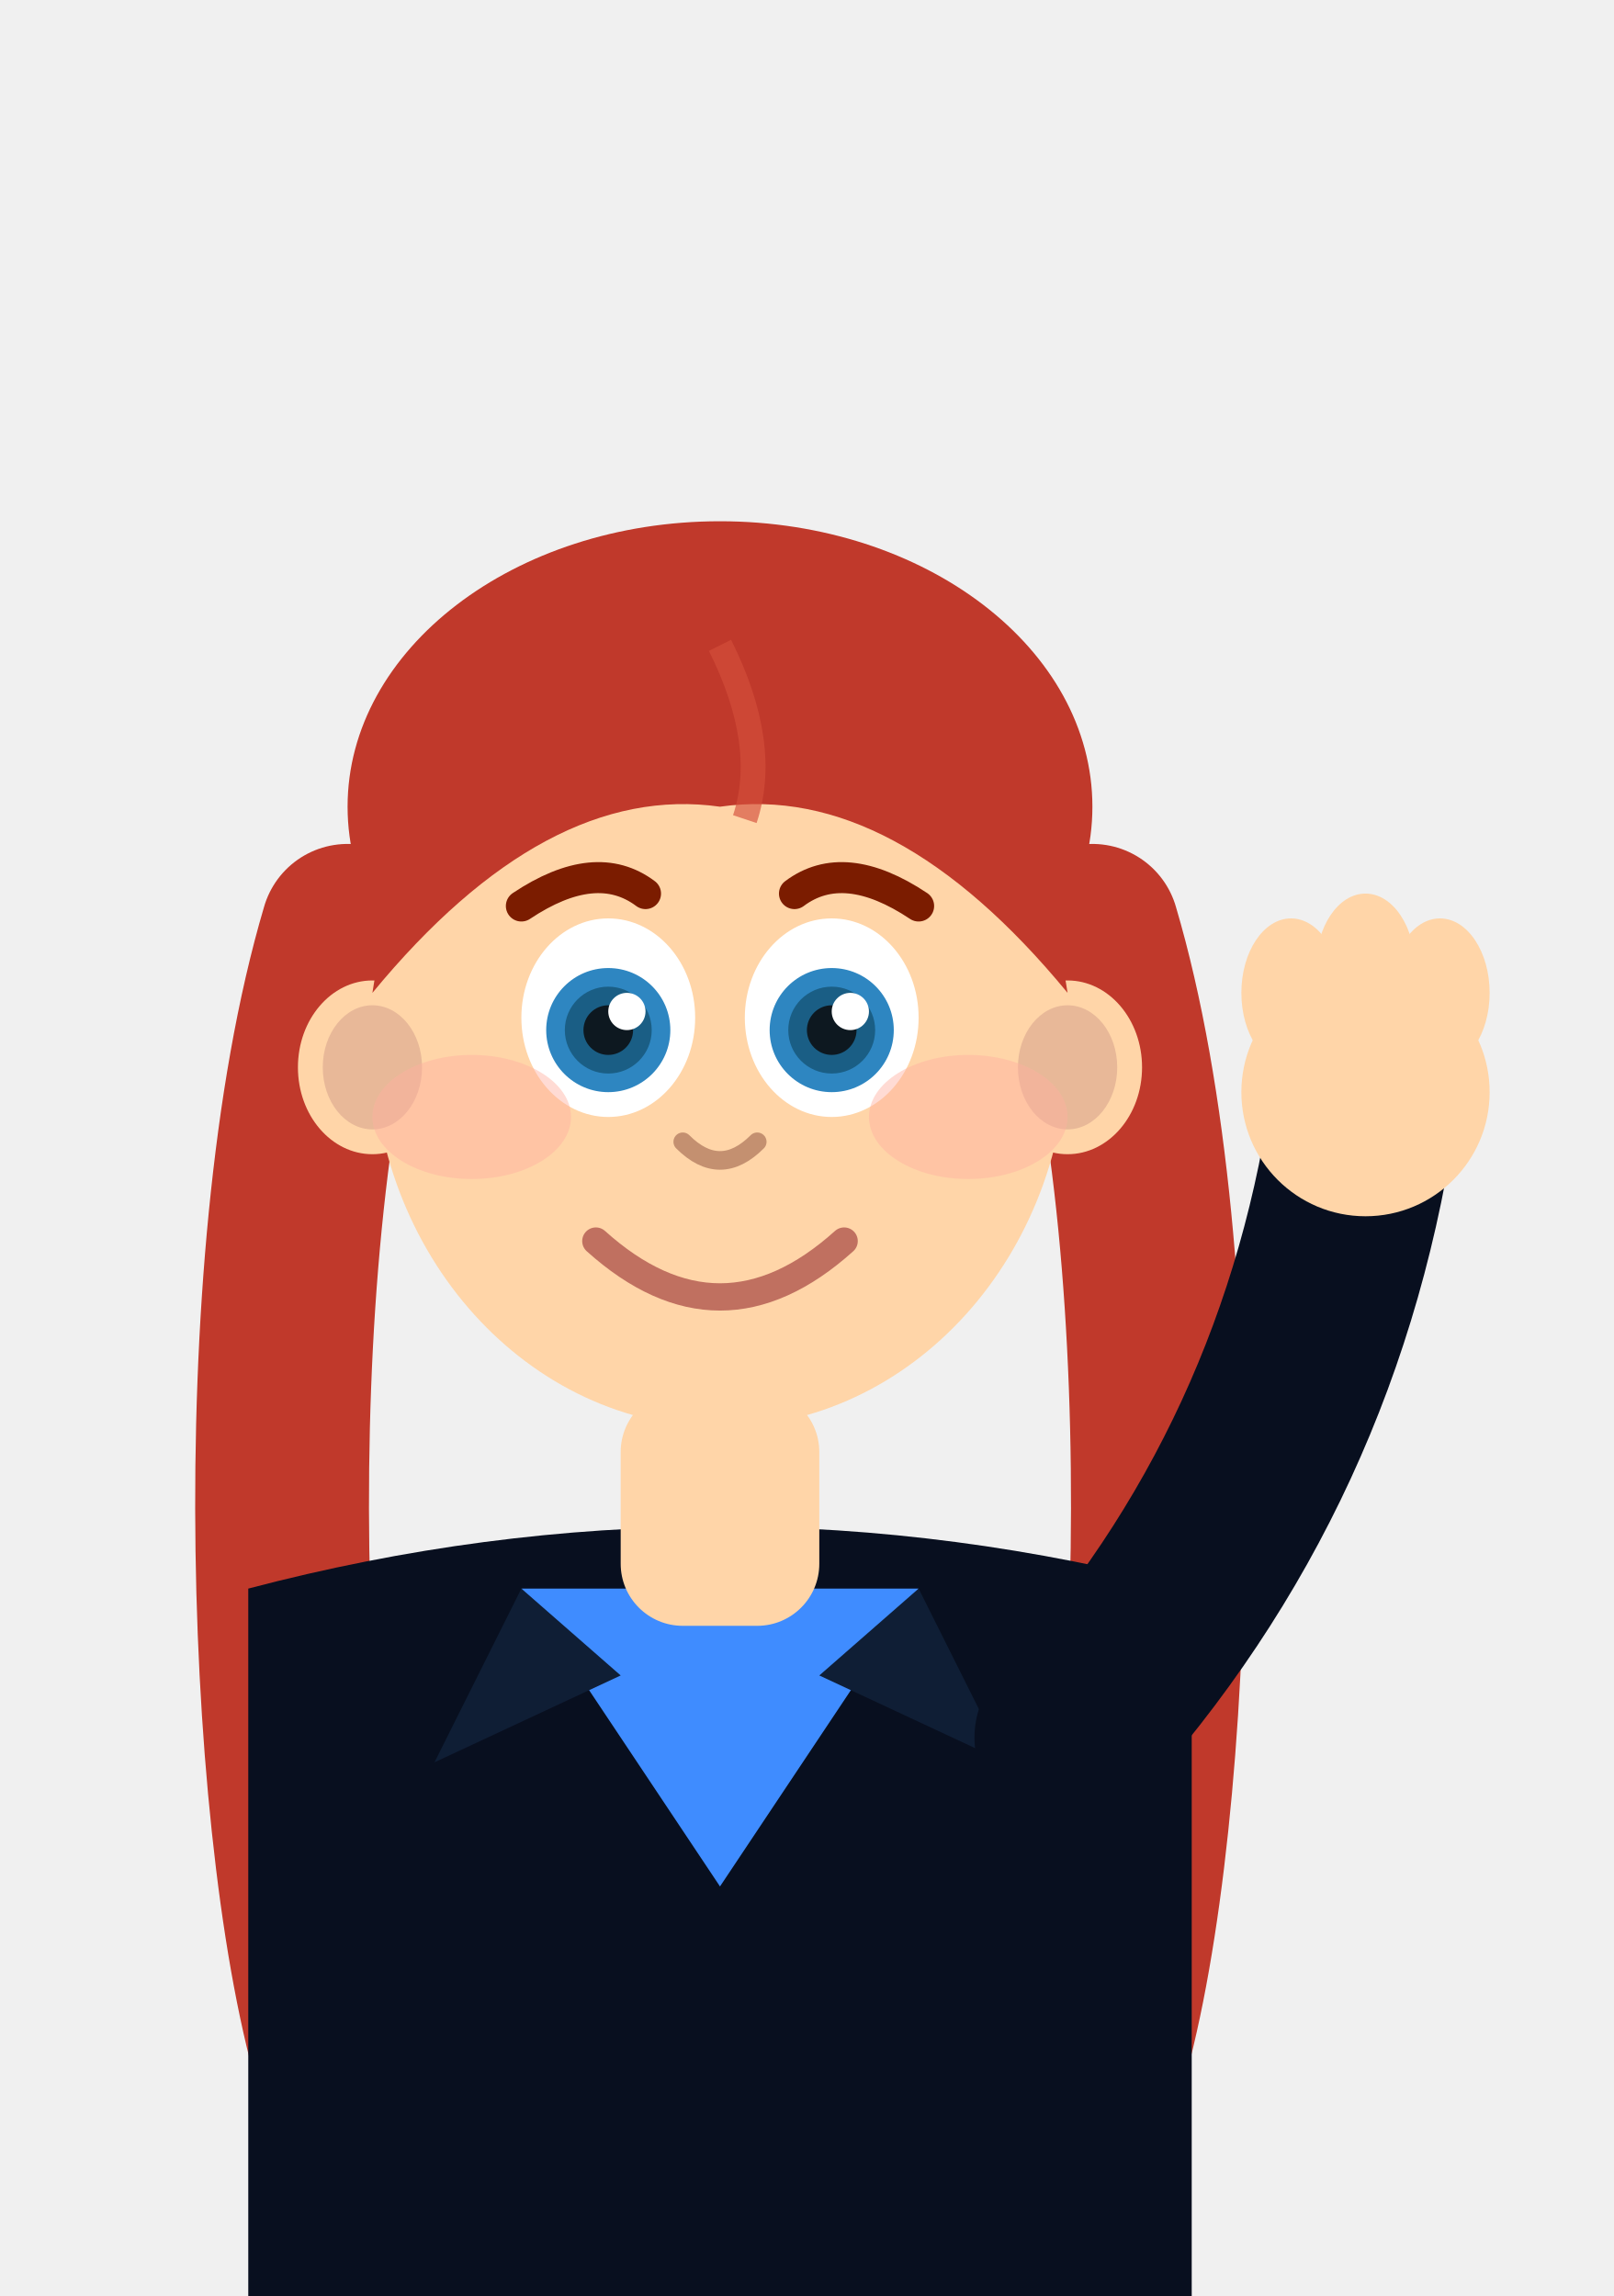
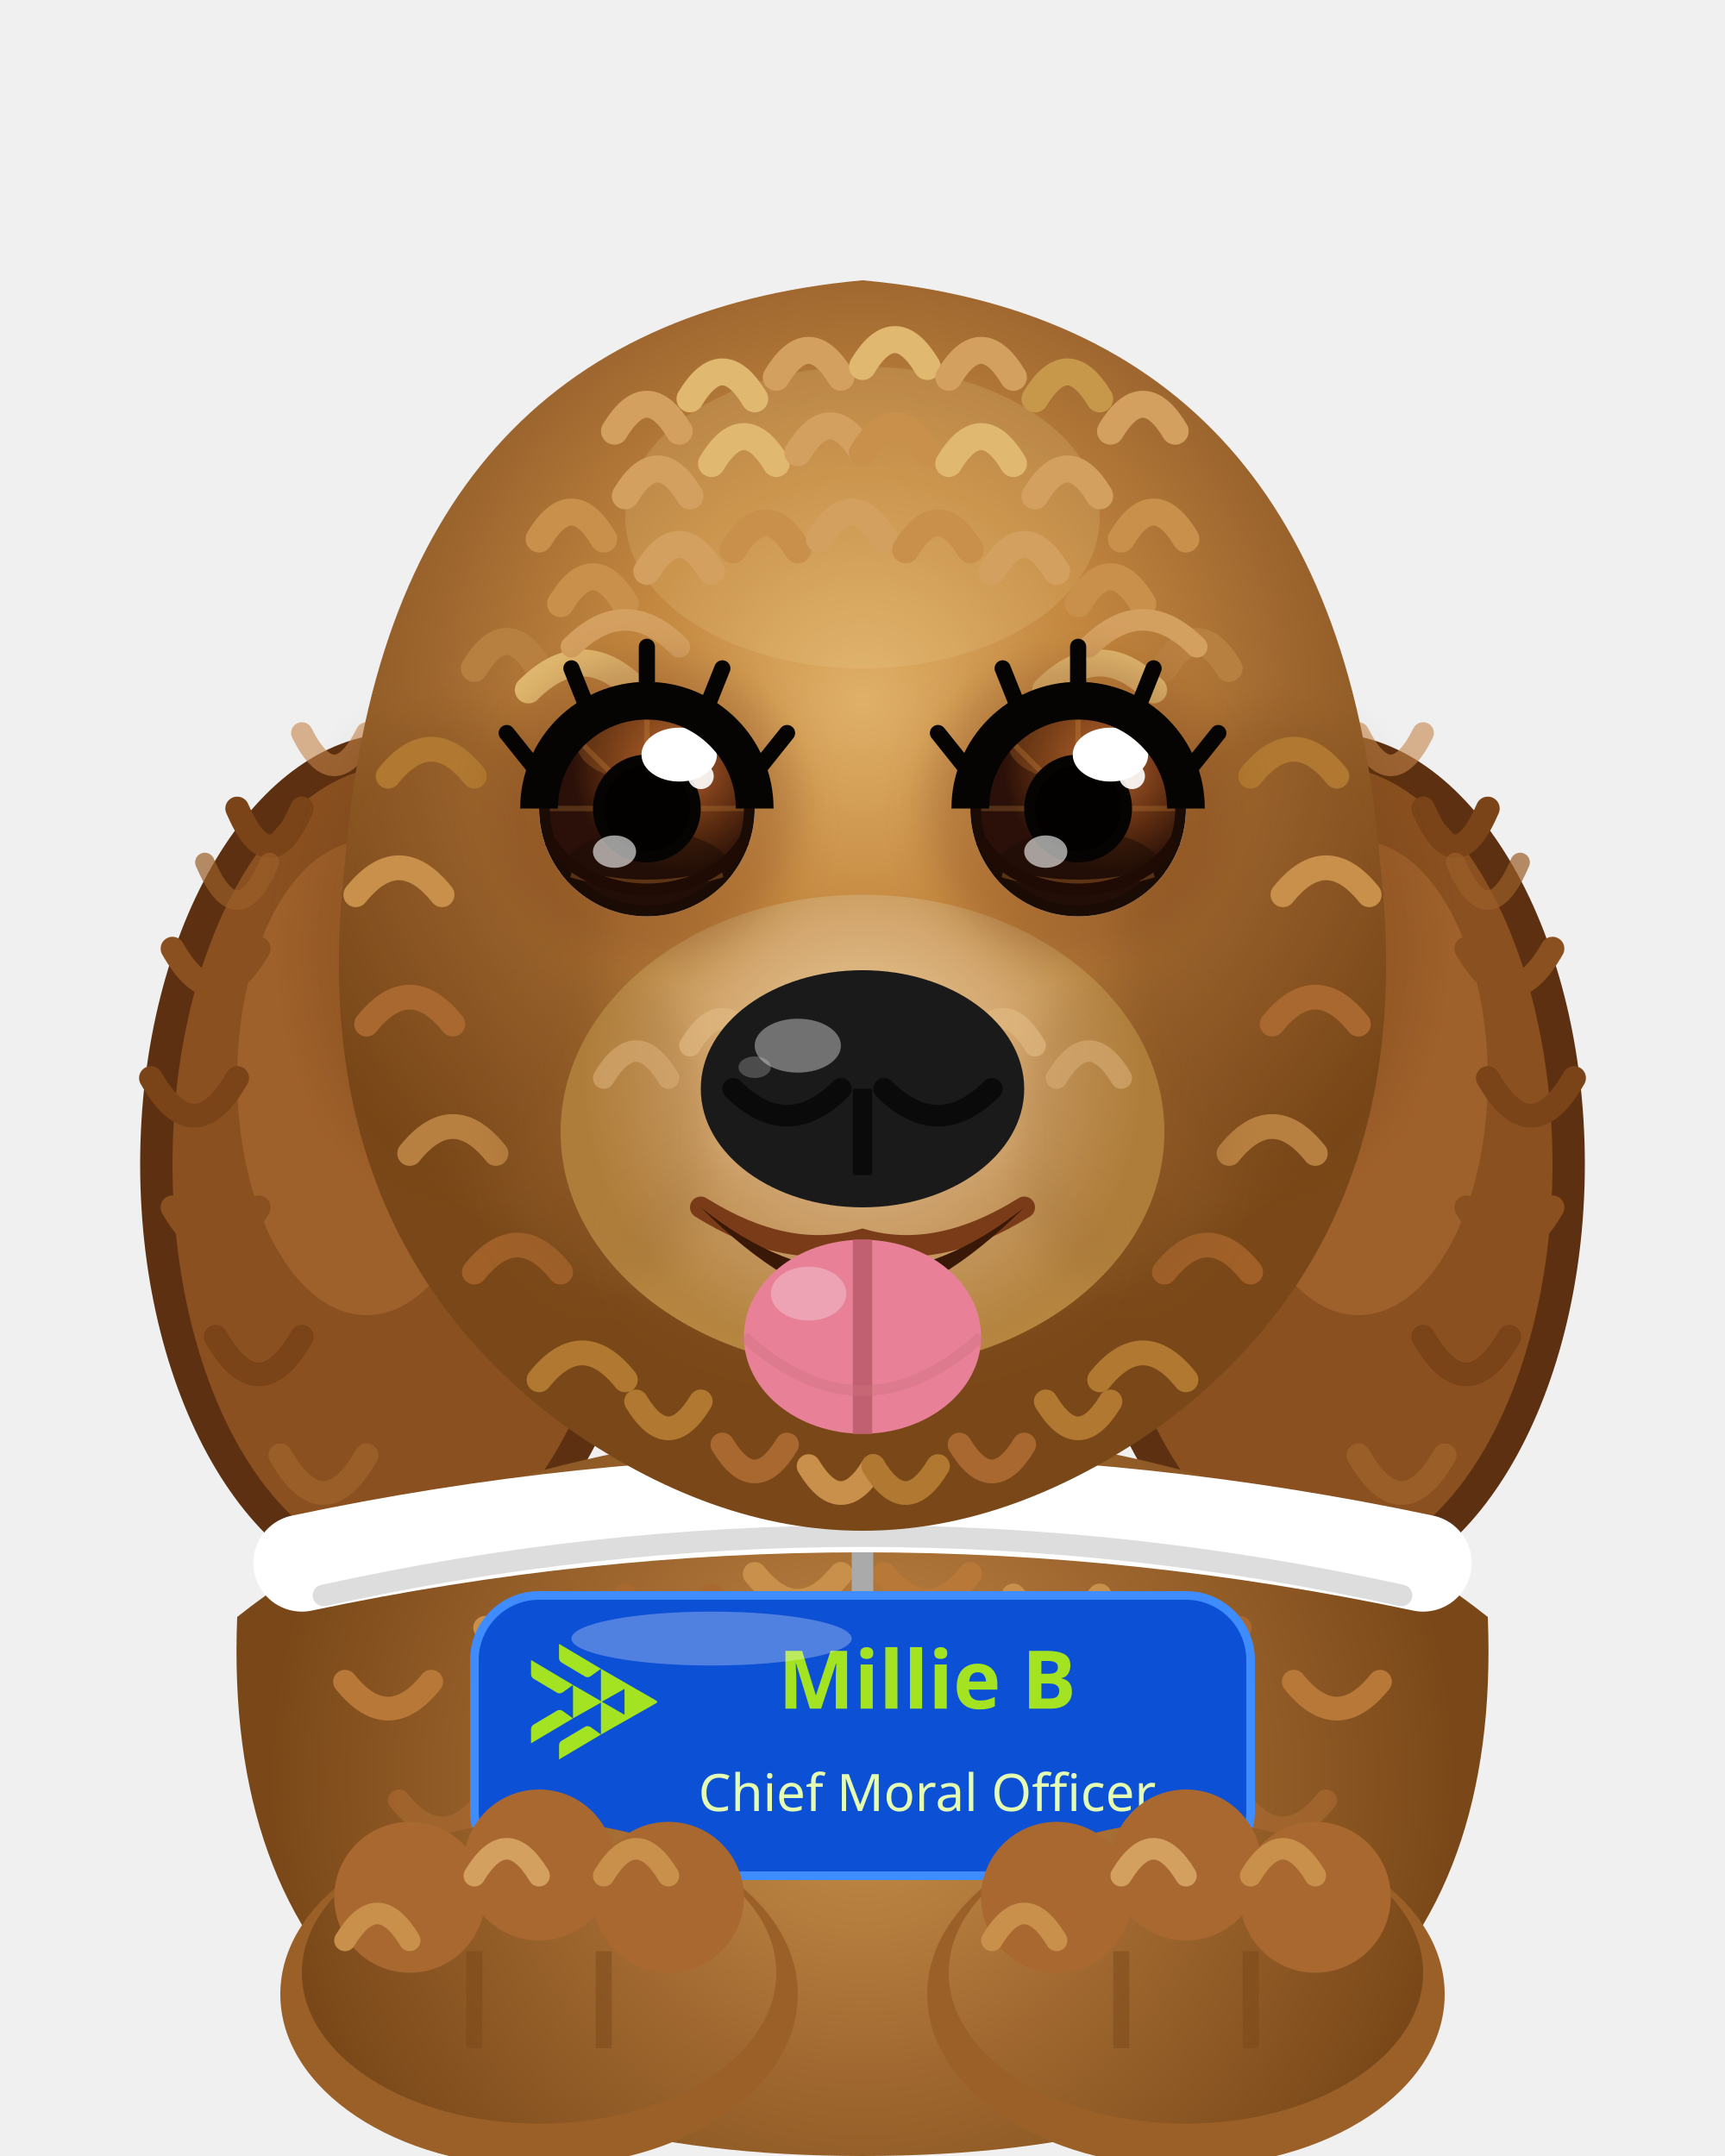
- <svg xmlns="http://www.w3.org/2000/svg" viewBox="0 0 130 185" role="img" aria-label="GrowthPoint mascot waving hello">
-   <ellipse cx="58" cy="65" rx="30" ry="23" fill="#C0392B" />
-   <path d="M28 75 C20 102 22 150 28 168" stroke="#C0392B" stroke-width="14" fill="none" stroke-linecap="round" />
-   <path d="M88 75 C96 102 94 150 88 168" stroke="#C0392B" stroke-width="14" fill="none" stroke-linecap="round" />
-   <path d="M20 128 L20 185 L96 185 L96 128 Q58 118 20 128Z" fill="#080F1F" />
-   <polygon points="42,128 58,152 74,128" fill="#3F8CFF" />
-   <path d="M42 128 L35 142 L50 135 Z" fill="#0F1E35" />
-   <path d="M74 128 L81 142 L66 135 Z" fill="#0F1E35" />
-   <rect x="50" y="112" width="16" height="19" rx="5" fill="#FFD5A8" />
-   <ellipse cx="58" cy="84" rx="28" ry="31" fill="#FFD5A8" />
-   <ellipse cx="30" cy="86" rx="6" ry="7" fill="#FFD5A8" />
-   <ellipse cx="86" cy="86" rx="6" ry="7" fill="#FFD5A8" />
-   <ellipse cx="30" cy="86" rx="4" ry="5" fill="#E8B898" />
-   <ellipse cx="86" cy="86" rx="4" ry="5" fill="#E8B898" />
-   <path d="M30 80 Q34 54 58 52 Q82 54 86 80 Q72 63 58 65 Q44 63 30 80Z" fill="#C0392B" />
-   <path d="M58 52 Q62 60 60 66" stroke="#D44E3A" stroke-width="2" fill="none" opacity="0.65" />
-   <path d="M42 73 Q48 69 52 72" stroke="#7B1C00" stroke-width="2.5" fill="none" stroke-linecap="round" />
-   <path d="M64 72 Q68 69 74 73" stroke="#7B1C00" stroke-width="2.5" fill="none" stroke-linecap="round" />
-   <ellipse cx="49" cy="82" rx="7" ry="8" fill="white" />
-   <ellipse cx="67" cy="82" rx="7" ry="8" fill="white" />
-   <circle cx="49" cy="83" r="5" fill="#2E86C1" />
-   <circle cx="67" cy="83" r="5" fill="#2E86C1" />
-   <circle cx="49" cy="83" r="3.5" fill="#1A5E85" />
-   <circle cx="67" cy="83" r="3.5" fill="#1A5E85" />
-   <circle cx="49" cy="83" r="2" fill="#0D1820" />
-   <circle cx="67" cy="83" r="2" fill="#0D1820" />
-   <circle cx="50.5" cy="81.5" r="1.5" fill="white" />
-   <circle cx="68.5" cy="81.5" r="1.5" fill="white" />
-   <path d="M55 92 Q58 95 61 92" stroke="#C49070" stroke-width="1.5" fill="none" stroke-linecap="round" />
-   <path d="M48 100 Q58 109 68 100" stroke="#C07060" stroke-width="2.2" fill="none" stroke-linecap="round" />
-   <ellipse cx="38" cy="90" rx="8" ry="5" fill="#FFB0A0" opacity="0.45" />
-   <ellipse cx="78" cy="90" rx="8" ry="5" fill="#FFB0A0" opacity="0.45" />
-   <path d="M86 140 Q106 118 110 88" stroke="#080F1F" stroke-width="15" fill="none" stroke-linecap="round" />
-   <circle cx="110" cy="88" r="10" fill="#FFD5A8" />
-   <ellipse cx="104" cy="80" rx="4" ry="6" fill="#FFD5A8" />
-   <ellipse cx="110" cy="78" rx="4" ry="6" fill="#FFD5A8" />
-   <ellipse cx="116" cy="80" rx="4" ry="6" fill="#FFD5A8" />
+ <svg xmlns="http://www.w3.org/2000/svg" viewBox="0 0 160 200">
+   <defs>
+     <clipPath id="leye">
+       <circle cx="60" cy="75" r="10" />
+     </clipPath>
+     <clipPath id="reye">
+       <circle cx="100" cy="75" r="10" />
+     </clipPath>
+     <radialGradient id="iris-l" cx="63" cy="71" r="10" gradientUnits="userSpaceOnUse">
+       <stop offset="0%" stop-color="#C87830" />
+       <stop offset="28%" stop-color="#8B4820" />
+       <stop offset="62%" stop-color="#5C2C10" />
+       <stop offset="100%" stop-color="#2A1008" />
+     </radialGradient>
+     <radialGradient id="iris-r" cx="103" cy="71" r="10" gradientUnits="userSpaceOnUse">
+       <stop offset="0%" stop-color="#C87830" />
+       <stop offset="28%" stop-color="#8B4820" />
+       <stop offset="62%" stop-color="#5C2C10" />
+       <stop offset="100%" stop-color="#2A1008" />
+     </radialGradient>
+     <radialGradient id="fur-head" cx="80" cy="65" r="60" gradientUnits="userSpaceOnUse">
+       <stop offset="0%" stop-color="#E0B068" />
+       <stop offset="35%" stop-color="#C48840" />
+       <stop offset="65%" stop-color="#A06830" />
+       <stop offset="100%" stop-color="#7A4818" />
+     </radialGradient>
+     <radialGradient id="fur-muzzle" cx="80" cy="100" r="26" gradientUnits="userSpaceOnUse">
+       <stop offset="0%" stop-color="#EDD0A0" />
+       <stop offset="55%" stop-color="#D4A870" />
+       <stop offset="100%" stop-color="#B88840" />
+     </radialGradient>
+     <radialGradient id="fur-body" cx="80" cy="165" r="55" gradientUnits="userSpaceOnUse">
+       <stop offset="0%" stop-color="#C8904A" />
+       <stop offset="50%" stop-color="#A06830" />
+       <stop offset="100%" stop-color="#7A4818" />
+     </radialGradient>
+     <filter id="fsoft" x="-50%" y="-50%" width="200%" height="200%">
+       <feGaussianBlur stdDeviation="3" />
+     </filter>
+     <filter id="fvsoft" x="-30%" y="-30%" width="160%" height="160%">
+       <feGaussianBlur stdDeviation="1.8" />
+     </filter>
+   </defs>
+   <ellipse cx="37" cy="108" rx="24" ry="40" fill="#5C3010" />
+   <ellipse cx="37" cy="108" rx="21" ry="37" fill="#8A5020" />
+   <ellipse cx="34" cy="100" rx="12" ry="22" fill="#A86830" opacity="0.7" />
+   <path d="M28,68 Q31,74 34,68" stroke="#C4844A" stroke-width="2" fill="none" stroke-linecap="round" opacity="0.6" />
+   <path d="M38,64 Q41,70 44,64" stroke="#B87838" stroke-width="2" fill="none" stroke-linecap="round" opacity="0.5" />
+   <path d="M22,75 Q25,82 28,75" stroke="#7A4418" stroke-width="2.2" fill="none" stroke-linecap="round" />
+   <path d="M16,88 Q20,95 24,88" stroke="#8B5020" stroke-width="2.2" fill="none" stroke-linecap="round" />
+   <path d="M14,100 Q18,107 22,100" stroke="#7A4418" stroke-width="2.2" fill="none" stroke-linecap="round" />
+   <path d="M16,112 Q20,119 24,112" stroke="#8B5020" stroke-width="2.2" fill="none" stroke-linecap="round" />
+   <path d="M20,124 Q24,131 28,124" stroke="#7A4418" stroke-width="2.2" fill="none" stroke-linecap="round" />
+   <path d="M26,135 Q30,142 34,135" stroke="#9A5E28" stroke-width="2.2" fill="none" stroke-linecap="round" />
+   <path d="M33,145 Q37,151 41,145" stroke="#7A4418" stroke-width="2.2" fill="none" stroke-linecap="round" />
+   <path d="M19,80 Q22,87 25,80" stroke="#9A5E28" stroke-width="1.8" fill="none" stroke-linecap="round" opacity="0.7" />
+   <ellipse cx="123" cy="108" rx="24" ry="40" fill="#5C3010" />
+   <ellipse cx="123" cy="108" rx="21" ry="37" fill="#8A5020" />
+   <ellipse cx="126" cy="100" rx="12" ry="22" fill="#A86830" opacity="0.7" />
+   <path d="M132,68 Q129,74 126,68" stroke="#C4844A" stroke-width="2" fill="none" stroke-linecap="round" opacity="0.6" />
+   <path d="M122,64 Q119,70 116,64" stroke="#B87838" stroke-width="2" fill="none" stroke-linecap="round" opacity="0.5" />
+   <path d="M138,75 Q135,82 132,75" stroke="#7A4418" stroke-width="2.2" fill="none" stroke-linecap="round" />
+   <path d="M144,88 Q140,95 136,88" stroke="#8B5020" stroke-width="2.2" fill="none" stroke-linecap="round" />
+   <path d="M146,100 Q142,107 138,100" stroke="#7A4418" stroke-width="2.2" fill="none" stroke-linecap="round" />
+   <path d="M144,112 Q140,119 136,112" stroke="#8B5020" stroke-width="2.2" fill="none" stroke-linecap="round" />
+   <path d="M140,124 Q136,131 132,124" stroke="#7A4418" stroke-width="2.2" fill="none" stroke-linecap="round" />
+   <path d="M134,135 Q130,142 126,135" stroke="#9A5E28" stroke-width="2.2" fill="none" stroke-linecap="round" />
+   <path d="M127,145 Q123,151 119,145" stroke="#7A4418" stroke-width="2.2" fill="none" stroke-linecap="round" />
+   <path d="M141,80 Q138,87 135,80" stroke="#9A5E28" stroke-width="1.8" fill="none" stroke-linecap="round" opacity="0.7" />
+   <path d="M22 150 Q20 200 80 200 Q140 200 138 150 Q118 134 80 132 Q42 134 22 150Z" fill="url(#fur-body)" />
+   <path d="M32,156 Q36,161 40,156" stroke="#B87838" stroke-width="2.2" fill="none" stroke-linecap="round" />
+   <path d="M45,151 Q49,156 53,151" stroke="#C8904A" stroke-width="2.2" fill="none" stroke-linecap="round" />
+   <path d="M58,148 Q62,153 66,148" stroke="#A86830" stroke-width="2.2" fill="none" stroke-linecap="round" />
+   <path d="M70,146 Q74,151 78,146" stroke="#C8904A" stroke-width="2.2" fill="none" stroke-linecap="round" />
+   <path d="M82,146 Q86,151 90,146" stroke="#B87838" stroke-width="2.2" fill="none" stroke-linecap="round" />
+   <path d="M94,148 Q98,153 102,148" stroke="#C8904A" stroke-width="2.2" fill="none" stroke-linecap="round" />
+   <path d="M107,151 Q111,156 115,151" stroke="#A86830" stroke-width="2.2" fill="none" stroke-linecap="round" />
+   <path d="M120,156 Q124,161 128,156" stroke="#B87838" stroke-width="2.2" fill="none" stroke-linecap="round" />
+   <path d="M37,167 Q41,172 45,167" stroke="#A86830" stroke-width="2" fill="none" stroke-linecap="round" opacity="0.7" />
+   <path d="M115,167 Q119,172 123,167" stroke="#A86830" stroke-width="2" fill="none" stroke-linecap="round" opacity="0.7" />
+   <path d="M28 145 Q80 134 132 145" stroke="#FFFFFF" stroke-width="9" fill="none" stroke-linecap="round" />
+   <path d="M29 143 Q80 132 131 143" stroke="#FFFFFF" stroke-width="2.5" fill="none" stroke-linecap="round" opacity="0.7" />
+   <path d="M30 148 Q80 137 130 148" stroke="#BBBBBB" stroke-width="2" fill="none" stroke-linecap="round" opacity="0.5" />
+   <line x1="80" y1="144" x2="80" y2="148" stroke="#AAAAAA" stroke-width="2" />
+   <rect x="44" y="148" width="72" height="26" rx="6" fill="#093DB0" />
+   <rect x="44" y="148" width="72" height="26" rx="6" fill="#0C50D5" />
+   <rect x="44" y="148" width="72" height="26" rx="6" fill="none" stroke="#3F8CFF" stroke-width="0.8" />
+   <g transform="translate(47, 151.5) scale(0.055)" fill="#A4E322">
+     <path d="M41 69.207C41 72.36 42.669 75.291 45.368 76.916L84.629 100.291C87.671 102.113 91.524 101.941 94.395 99.847L111.768 87.31L41 45.291V69.207Z" />
+     <path d="M84.629 130.759L45.368 154.158C42.669 155.783 41 158.714 41 161.867V185.783L111.768 143.739L94.395 131.202C91.524 129.108 87.671 128.961 84.629 130.759Z" />
+     <path d="M252.665 114.059L158.979 60.069L88.211 18V41.916C88.211 45.069 89.88 48 92.579 49.626L131.84 73C134.882 74.823 138.735 74.65 141.606 72.557L158.881 60.069V114.773C158.733 114.552 158.537 114.355 158.292 114.207L111.768 87.286V143.69L158.292 117.433C158.562 117.286 158.758 117.089 158.905 116.867V170.931L141.63 158.443C138.735 156.35 134.907 156.202 131.864 158L92.603 181.374C89.904 183 88.236 185.931 88.236 189.084V213L159.003 170.956L252.665 117.729C254.113 116.916 254.137 114.823 252.665 113.985V114.059ZM198.657 93.961V137.655L160.427 115.537L198.657 93.961Z" />
+   </g>
+   <text x="86" y="158.5" font-family="sans-serif" font-size="7.5" font-weight="bold" fill="#A4E322" text-anchor="middle">Millie B</text>
+   <text x="86" y="168" font-family="sans-serif" font-size="4.8" fill="#E4FDB2" text-anchor="middle">Chief Moral Officer</text>
+   <ellipse cx="66" cy="152" rx="13" ry="2.5" fill="white" opacity="0.28" />
+   <path d="M32 80 Q36 30 80 26 Q124 30 128 80 Q132 114 108 132 Q94 142 80 142 Q66 142 52 132 Q28 114 32 80Z" fill="url(#fur-head)" />
+   <ellipse cx="42" cy="88" rx="14" ry="22" fill="#6A3810" opacity="0.2" filter="url(#fvsoft)" />
+   <ellipse cx="118" cy="88" rx="14" ry="22" fill="#6A3810" opacity="0.2" filter="url(#fvsoft)" />
+   <ellipse cx="80" cy="48" rx="22" ry="14" fill="#EED090" opacity="0.18" />
+   <path d="M57,40 Q60,35 63,40" stroke="#D4A060" stroke-width="2.5" fill="none" stroke-linecap="round" />
+   <path d="M64,37 Q67,32 70,37" stroke="#E0B870" stroke-width="2.5" fill="none" stroke-linecap="round" />
+   <path d="M72,35 Q75,30 78,35" stroke="#D4A060" stroke-width="2.5" fill="none" stroke-linecap="round" />
+   <path d="M80,34 Q83,29 86,34" stroke="#E0B870" stroke-width="2.5" fill="none" stroke-linecap="round" />
+   <path d="M88,35 Q91,30 94,35" stroke="#D4A060" stroke-width="2.5" fill="none" stroke-linecap="round" />
+   <path d="M96,37 Q99,32 102,37" stroke="#C8984A" stroke-width="2.5" fill="none" stroke-linecap="round" />
+   <path d="M103,40 Q106,35 109,40" stroke="#D4A060" stroke-width="2.5" fill="none" stroke-linecap="round" />
+   <path d="M50,50 Q53,45 56,50" stroke="#C8904A" stroke-width="2.5" fill="none" stroke-linecap="round" />
+   <path d="M58,46 Q61,41 64,46" stroke="#D4A060" stroke-width="2.5" fill="none" stroke-linecap="round" />
+   <path d="M66,43 Q69,38 72,43" stroke="#E0B870" stroke-width="2.5" fill="none" stroke-linecap="round" />
+   <path d="M74,42 Q77,37 80,42" stroke="#D4A060" stroke-width="2.5" fill="none" stroke-linecap="round" />
+   <path d="M80,42 Q83,37 86,42" stroke="#C8904A" stroke-width="2.5" fill="none" stroke-linecap="round" />
+   <path d="M88,43 Q91,38 94,43" stroke="#E0B870" stroke-width="2.5" fill="none" stroke-linecap="round" />
+   <path d="M96,46 Q99,41 102,46" stroke="#D4A060" stroke-width="2.5" fill="none" stroke-linecap="round" />
+   <path d="M104,50 Q107,45 110,50" stroke="#C8904A" stroke-width="2.5" fill="none" stroke-linecap="round" />
+   <path d="M44,62 Q47,57 50,62" stroke="#B88040" stroke-width="2.5" fill="none" stroke-linecap="round" />
+   <path d="M52,56 Q55,51 58,56" stroke="#C8904A" stroke-width="2.5" fill="none" stroke-linecap="round" />
+   <path d="M60,53 Q63,48 66,53" stroke="#D4A060" stroke-width="2.5" fill="none" stroke-linecap="round" />
+   <path d="M68,51 Q71,46 74,51" stroke="#C8904A" stroke-width="2.5" fill="none" stroke-linecap="round" />
+   <path d="M76,50 Q79,45 82,50" stroke="#D4A060" stroke-width="2.5" fill="none" stroke-linecap="round" />
+   <path d="M84,51 Q87,46 90,51" stroke="#C8904A" stroke-width="2.5" fill="none" stroke-linecap="round" />
+   <path d="M92,53 Q95,48 98,53" stroke="#D4A060" stroke-width="2.5" fill="none" stroke-linecap="round" />
+   <path d="M100,56 Q103,51 106,56" stroke="#C8904A" stroke-width="2.5" fill="none" stroke-linecap="round" />
+   <path d="M108,62 Q111,57 114,62" stroke="#B88040" stroke-width="2.5" fill="none" stroke-linecap="round" />
+   <path d="M36,72 Q40,67 44,72" stroke="#B07830" stroke-width="2.3" fill="none" stroke-linecap="round" />
+   <path d="M33,83 Q37,78 41,83" stroke="#C8904A" stroke-width="2.3" fill="none" stroke-linecap="round" />
+   <path d="M34,95 Q38,90 42,95" stroke="#A86830" stroke-width="2.3" fill="none" stroke-linecap="round" />
+   <path d="M38,107 Q42,102 46,107" stroke="#B88040" stroke-width="2.3" fill="none" stroke-linecap="round" />
+   <path d="M44,118 Q48,113 52,118" stroke="#A06028" stroke-width="2.3" fill="none" stroke-linecap="round" />
+   <path d="M50,128 Q54,123 58,128" stroke="#B07830" stroke-width="2.3" fill="none" stroke-linecap="round" />
+   <path d="M124,72 Q120,67 116,72" stroke="#B07830" stroke-width="2.3" fill="none" stroke-linecap="round" />
+   <path d="M127,83 Q123,78 119,83" stroke="#C8904A" stroke-width="2.3" fill="none" stroke-linecap="round" />
+   <path d="M126,95 Q122,90 118,95" stroke="#A86830" stroke-width="2.3" fill="none" stroke-linecap="round" />
+   <path d="M122,107 Q118,102 114,107" stroke="#B88040" stroke-width="2.3" fill="none" stroke-linecap="round" />
+   <path d="M116,118 Q112,113 108,118" stroke="#A06028" stroke-width="2.3" fill="none" stroke-linecap="round" />
+   <path d="M110,128 Q106,123 102,128" stroke="#B07830" stroke-width="2.3" fill="none" stroke-linecap="round" />
+   <path d="M59,130 Q62,135 65,130" stroke="#B07830" stroke-width="2.2" fill="none" stroke-linecap="round" />
+   <path d="M67,134 Q70,139 73,134" stroke="#A86830" stroke-width="2.2" fill="none" stroke-linecap="round" />
+   <path d="M75,136 Q78,141 81,136" stroke="#C8904A" stroke-width="2.2" fill="none" stroke-linecap="round" />
+   <path d="M81,136 Q84,141 87,136" stroke="#B07830" stroke-width="2.2" fill="none" stroke-linecap="round" />
+   <path d="M89,134 Q92,139 95,134" stroke="#A86830" stroke-width="2.2" fill="none" stroke-linecap="round" />
+   <path d="M97,130 Q100,135 103,130" stroke="#B07830" stroke-width="2.2" fill="none" stroke-linecap="round" />
+   <ellipse cx="80" cy="105" rx="28" ry="22" fill="url(#fur-muzzle)" />
+   <ellipse cx="56" cy="105" rx="10" ry="15" fill="#8B5828" opacity="0.22" filter="url(#fvsoft)" />
+   <ellipse cx="104" cy="105" rx="10" ry="15" fill="#8B5828" opacity="0.22" filter="url(#fvsoft)" />
+   <ellipse cx="80" cy="116" rx="22" ry="10" fill="#A07040" opacity="0.18" filter="url(#fvsoft)" />
+   <path d="M56,100 Q59,95 62,100" stroke="#D4A870" stroke-width="2" fill="none" stroke-linecap="round" opacity="0.7" />
+   <path d="M64,97 Q67,92 70,97" stroke="#E0B880" stroke-width="2" fill="none" stroke-linecap="round" opacity="0.7" />
+   <path d="M90,97 Q93,92 96,97" stroke="#E0B880" stroke-width="2" fill="none" stroke-linecap="round" opacity="0.7" />
+   <path d="M98,100 Q101,95 104,100" stroke="#D4A870" stroke-width="2" fill="none" stroke-linecap="round" opacity="0.7" />
+   <path d="M49,64 Q54,59 59,64" stroke="#E0B870" stroke-width="2.5" fill="none" stroke-linecap="round" />
+   <path d="M53,60 Q58,55 63,60" stroke="#D4A060" stroke-width="2" fill="none" stroke-linecap="round" />
+   <path d="M97,64 Q102,59 107,64" stroke="#E0B870" stroke-width="2.5" fill="none" stroke-linecap="round" />
+   <path d="M101,60 Q106,55 111,60" stroke="#D4A060" stroke-width="2" fill="none" stroke-linecap="round" />
+   <circle cx="60" cy="75" r="14" fill="#7A3C18" opacity="0.3" filter="url(#fvsoft)" />
+   <circle cx="100" cy="75" r="14" fill="#7A3C18" opacity="0.3" filter="url(#fvsoft)" />
+   <circle cx="60" cy="75" r="10" fill="white" />
+   <circle cx="100" cy="75" r="10" fill="white" />
+   <path d="M50,75 A10,10 0 0 0 70,75 Q66,80 60,80 Q54,80 50,75Z" fill="#E8E0D8" opacity="0.3" />
+   <path d="M90,75 A10,10 0 0 0 110,75 Q106,80 100,80 Q94,80 90,75Z" fill="#E8E0D8" opacity="0.3" />
+   <g clip-path="url(#leye)">
+     <circle cx="60" cy="75" r="10" fill="#1A0C04" />
+     <circle cx="60" cy="75" r="9" fill="url(#iris-l)" />
+     <line x1="60" y1="66" x2="60" y2="75" stroke="#D49040" stroke-width="0.5" opacity="0.3" />
+     <line x1="67" y1="68" x2="60" y2="75" stroke="#D49040" stroke-width="0.5" opacity="0.3" />
+     <line x1="53" y1="68" x2="60" y2="75" stroke="#D49040" stroke-width="0.5" opacity="0.3" />
+     <line x1="69" y1="75" x2="60" y2="75" stroke="#D49040" stroke-width="0.5" opacity="0.25" />
+     <line x1="51" y1="75" x2="60" y2="75" stroke="#D49040" stroke-width="0.5" opacity="0.25" />
+     <ellipse cx="60" cy="81" rx="8" ry="4" fill="#1A0C04" opacity="0.5" />
+     <ellipse cx="60" cy="69" rx="6.5" ry="3.5" fill="#C87830" opacity="0.28" />
+     <circle cx="60" cy="75" r="5" fill="#060402" />
+     <circle cx="60" cy="75" r="4" fill="#020100" />
+     <ellipse cx="63" cy="70" rx="3.5" ry="2.5" fill="white" />
+     <ellipse cx="57" cy="79" rx="2" ry="1.5" fill="white" opacity="0.6" />
+     <circle cx="65" cy="72" r="1.2" fill="white" opacity="0.9" />
+     <path d="M53,81 Q60,83 67,81" stroke="#C87830" stroke-width="0.8" fill="none" opacity="0.35" />
+   </g>
+   <path d="M50,75 A10,10 0 0 1 70,75" stroke="#060402" stroke-width="3.5" fill="none" />
+   <line x1="51" y1="73" x2="47" y2="68" stroke="#060402" stroke-width="1.5" stroke-linecap="round" />
+   <line x1="55" y1="67" x2="53" y2="62" stroke="#060402" stroke-width="1.5" stroke-linecap="round" />
+   <line x1="60" y1="65" x2="60" y2="60" stroke="#060402" stroke-width="1.5" stroke-linecap="round" />
+   <line x1="65" y1="67" x2="67" y2="62" stroke="#060402" stroke-width="1.5" stroke-linecap="round" />
+   <line x1="69" y1="73" x2="73" y2="68" stroke="#060402" stroke-width="1.5" stroke-linecap="round" />
+   <path d="M51,78 A10,8 0 0 0 69,78" stroke="#200A04" stroke-width="1.1" fill="none" />
+   <g clip-path="url(#reye)">
+     <circle cx="100" cy="75" r="10" fill="#1A0C04" />
+     <circle cx="100" cy="75" r="9" fill="url(#iris-r)" />
+     <line x1="100" y1="66" x2="100" y2="75" stroke="#D49040" stroke-width="0.5" opacity="0.3" />
+     <line x1="107" y1="68" x2="100" y2="75" stroke="#D49040" stroke-width="0.5" opacity="0.3" />
+     <line x1="93" y1="68" x2="100" y2="75" stroke="#D49040" stroke-width="0.5" opacity="0.3" />
+     <line x1="109" y1="75" x2="100" y2="75" stroke="#D49040" stroke-width="0.5" opacity="0.25" />
+     <line x1="91" y1="75" x2="100" y2="75" stroke="#D49040" stroke-width="0.5" opacity="0.25" />
+     <ellipse cx="100" cy="81" rx="8" ry="4" fill="#1A0C04" opacity="0.5" />
+     <ellipse cx="100" cy="69" rx="6.5" ry="3.5" fill="#C87830" opacity="0.28" />
+     <circle cx="100" cy="75" r="5" fill="#060402" />
+     <circle cx="100" cy="75" r="4" fill="#020100" />
+     <ellipse cx="103" cy="70" rx="3.5" ry="2.5" fill="white" />
+     <ellipse cx="97" cy="79" rx="2" ry="1.5" fill="white" opacity="0.6" />
+     <circle cx="105" cy="72" r="1.2" fill="white" opacity="0.9" />
+     <path d="M93,81 Q100,83 107,81" stroke="#C87830" stroke-width="0.8" fill="none" opacity="0.35" />
+   </g>
+   <path d="M90,75 A10,10 0 0 1 110,75" stroke="#060402" stroke-width="3.5" fill="none" />
+   <line x1="91" y1="73" x2="87" y2="68" stroke="#060402" stroke-width="1.5" stroke-linecap="round" />
+   <line x1="95" y1="67" x2="93" y2="62" stroke="#060402" stroke-width="1.5" stroke-linecap="round" />
+   <line x1="100" y1="65" x2="100" y2="60" stroke="#060402" stroke-width="1.5" stroke-linecap="round" />
+   <line x1="105" y1="67" x2="107" y2="62" stroke="#060402" stroke-width="1.5" stroke-linecap="round" />
+   <line x1="109" y1="73" x2="113" y2="68" stroke="#060402" stroke-width="1.5" stroke-linecap="round" />
+   <path d="M91,78 A10,8 0 0 0 109,78" stroke="#200A04" stroke-width="1.1" fill="none" />
+   <ellipse cx="80" cy="101" rx="15" ry="11" fill="#1A1A1A" />
+   <path d="M68 101 Q73 106 78 101" stroke="#0A0A0A" stroke-width="2" fill="none" stroke-linecap="round" />
+   <path d="M82 101 Q87 106 92 101" stroke="#0A0A0A" stroke-width="2" fill="none" stroke-linecap="round" />
+   <line x1="80" y1="101" x2="80" y2="109" stroke="#0A0A0A" stroke-width="1.8" />
+   <ellipse cx="74" cy="97" rx="4" ry="2.5" fill="white" opacity="0.38" />
+   <ellipse cx="70" cy="99" rx="1.5" ry="1" fill="white" opacity="0.22" />
+   <path d="M65 112 Q73 117 80 115 Q87 117 95 112" stroke="#7A3C18" stroke-width="2" fill="none" stroke-linecap="round" />
+   <path d="M65 112 Q80 124 95 112 Q87 120 80 121 Q73 120 65 112Z" fill="#3A1808" />
+   <ellipse cx="80" cy="124" rx="11" ry="9" fill="#E88098" />
+   <line x1="80" y1="115" x2="80" y2="133" stroke="#C06070" stroke-width="1.8" />
+   <ellipse cx="75" cy="120" rx="3.5" ry="2.5" fill="white" opacity="0.28" />
+   <path d="M69 124 Q80 134 91 124" stroke="#D07080" stroke-width="1" fill="none" opacity="0.4" />
+   <ellipse cx="50" cy="185" rx="24" ry="16" fill="#9A6028" />
+   <ellipse cx="50" cy="183" rx="22" ry="14" fill="url(#fur-body)" />
+   <circle cx="38" cy="176" r="7" fill="#A86830" />
+   <circle cx="50" cy="173" r="7" fill="#A86830" />
+   <circle cx="62" cy="176" r="7" fill="#A86830" />
+   <line x1="44" y1="181" x2="44" y2="190" stroke="#7A4818" stroke-width="1.5" opacity="0.5" />
+   <line x1="56" y1="181" x2="56" y2="190" stroke="#7A4818" stroke-width="1.5" opacity="0.5" />
+   <path d="M32,180 Q35,175 38,180" stroke="#C8904A" stroke-width="2" fill="none" stroke-linecap="round" />
+   <path d="M44,174 Q47,169 50,174" stroke="#D4A060" stroke-width="2" fill="none" stroke-linecap="round" />
+   <path d="M56,174 Q59,169 62,174" stroke="#C8904A" stroke-width="2" fill="none" stroke-linecap="round" />
+   <ellipse cx="110" cy="185" rx="24" ry="16" fill="#9A6028" />
+   <ellipse cx="110" cy="183" rx="22" ry="14" fill="url(#fur-body)" />
+   <circle cx="98" cy="176" r="7" fill="#A86830" />
+   <circle cx="110" cy="173" r="7" fill="#A86830" />
+   <circle cx="122" cy="176" r="7" fill="#A86830" />
+   <line x1="104" y1="181" x2="104" y2="190" stroke="#7A4818" stroke-width="1.5" opacity="0.5" />
+   <line x1="116" y1="181" x2="116" y2="190" stroke="#7A4818" stroke-width="1.5" opacity="0.5" />
+   <path d="M92,180  Q95,175 98,180" stroke="#C8904A" stroke-width="2" fill="none" stroke-linecap="round" />
+   <path d="M104,174 Q107,169 110,174" stroke="#D4A060" stroke-width="2" fill="none" stroke-linecap="round" />
+   <path d="M116,174 Q119,169 122,174" stroke="#C8904A" stroke-width="2" fill="none" stroke-linecap="round" />
</svg>
